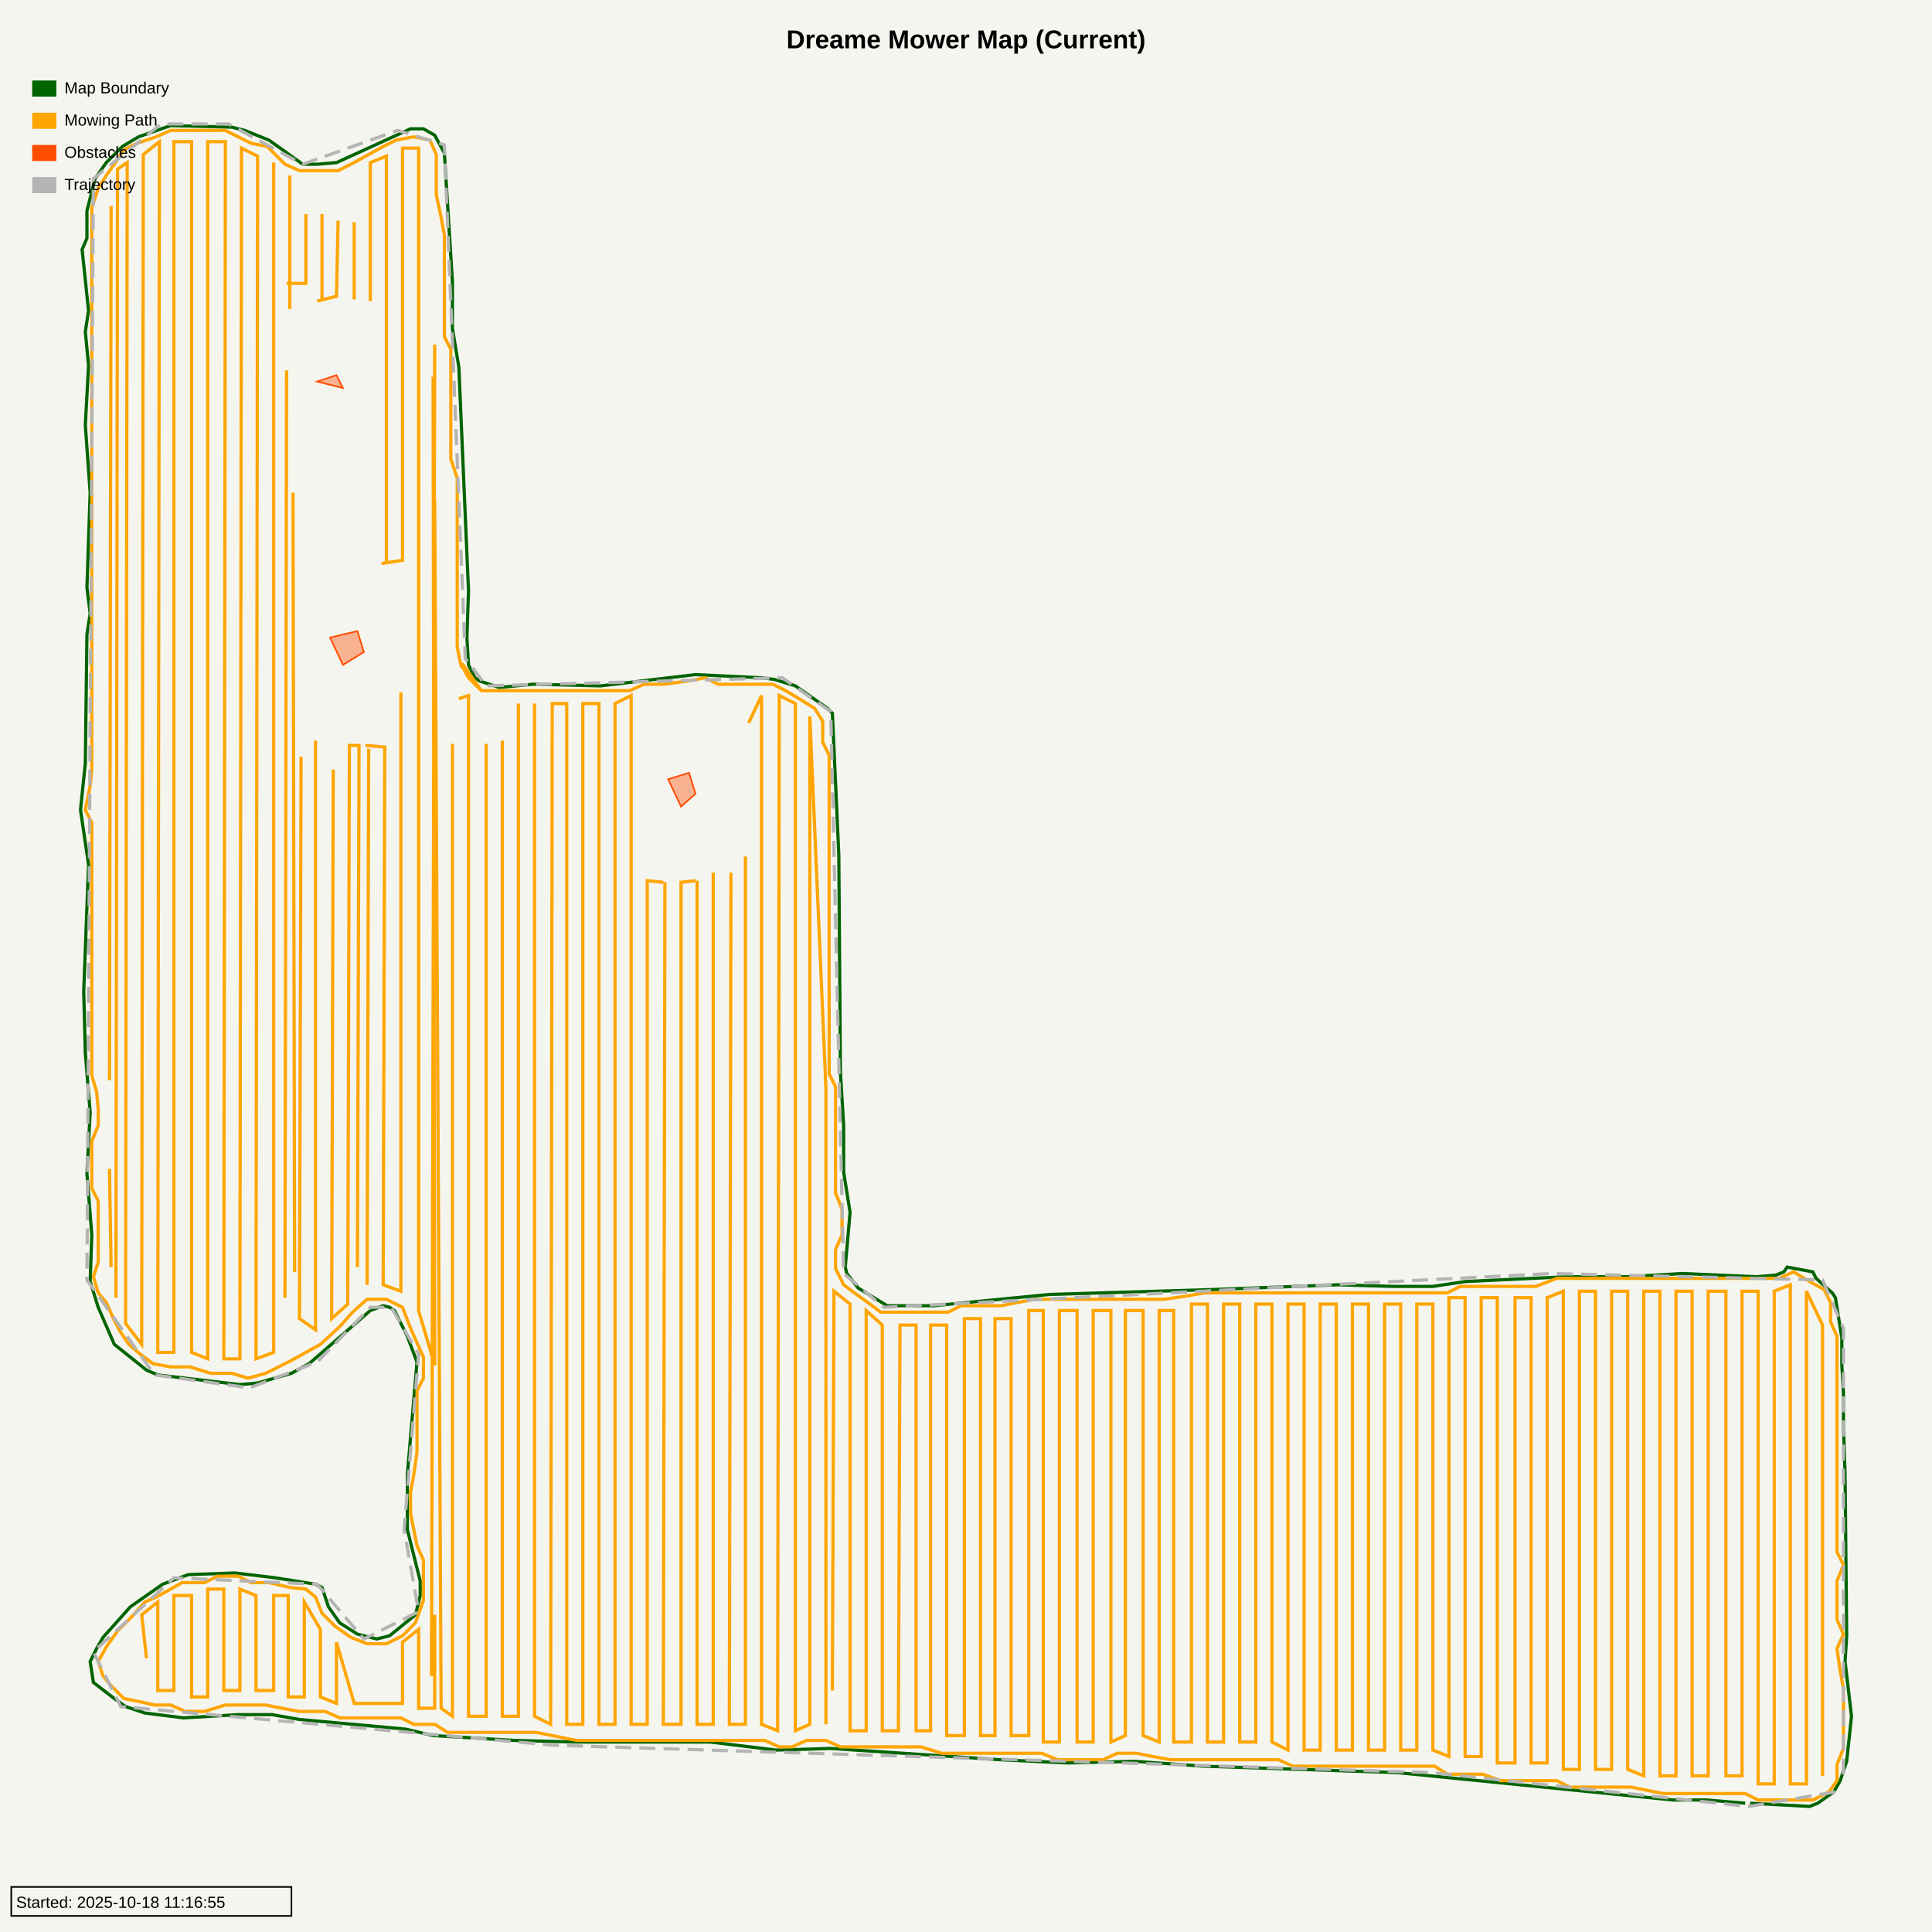
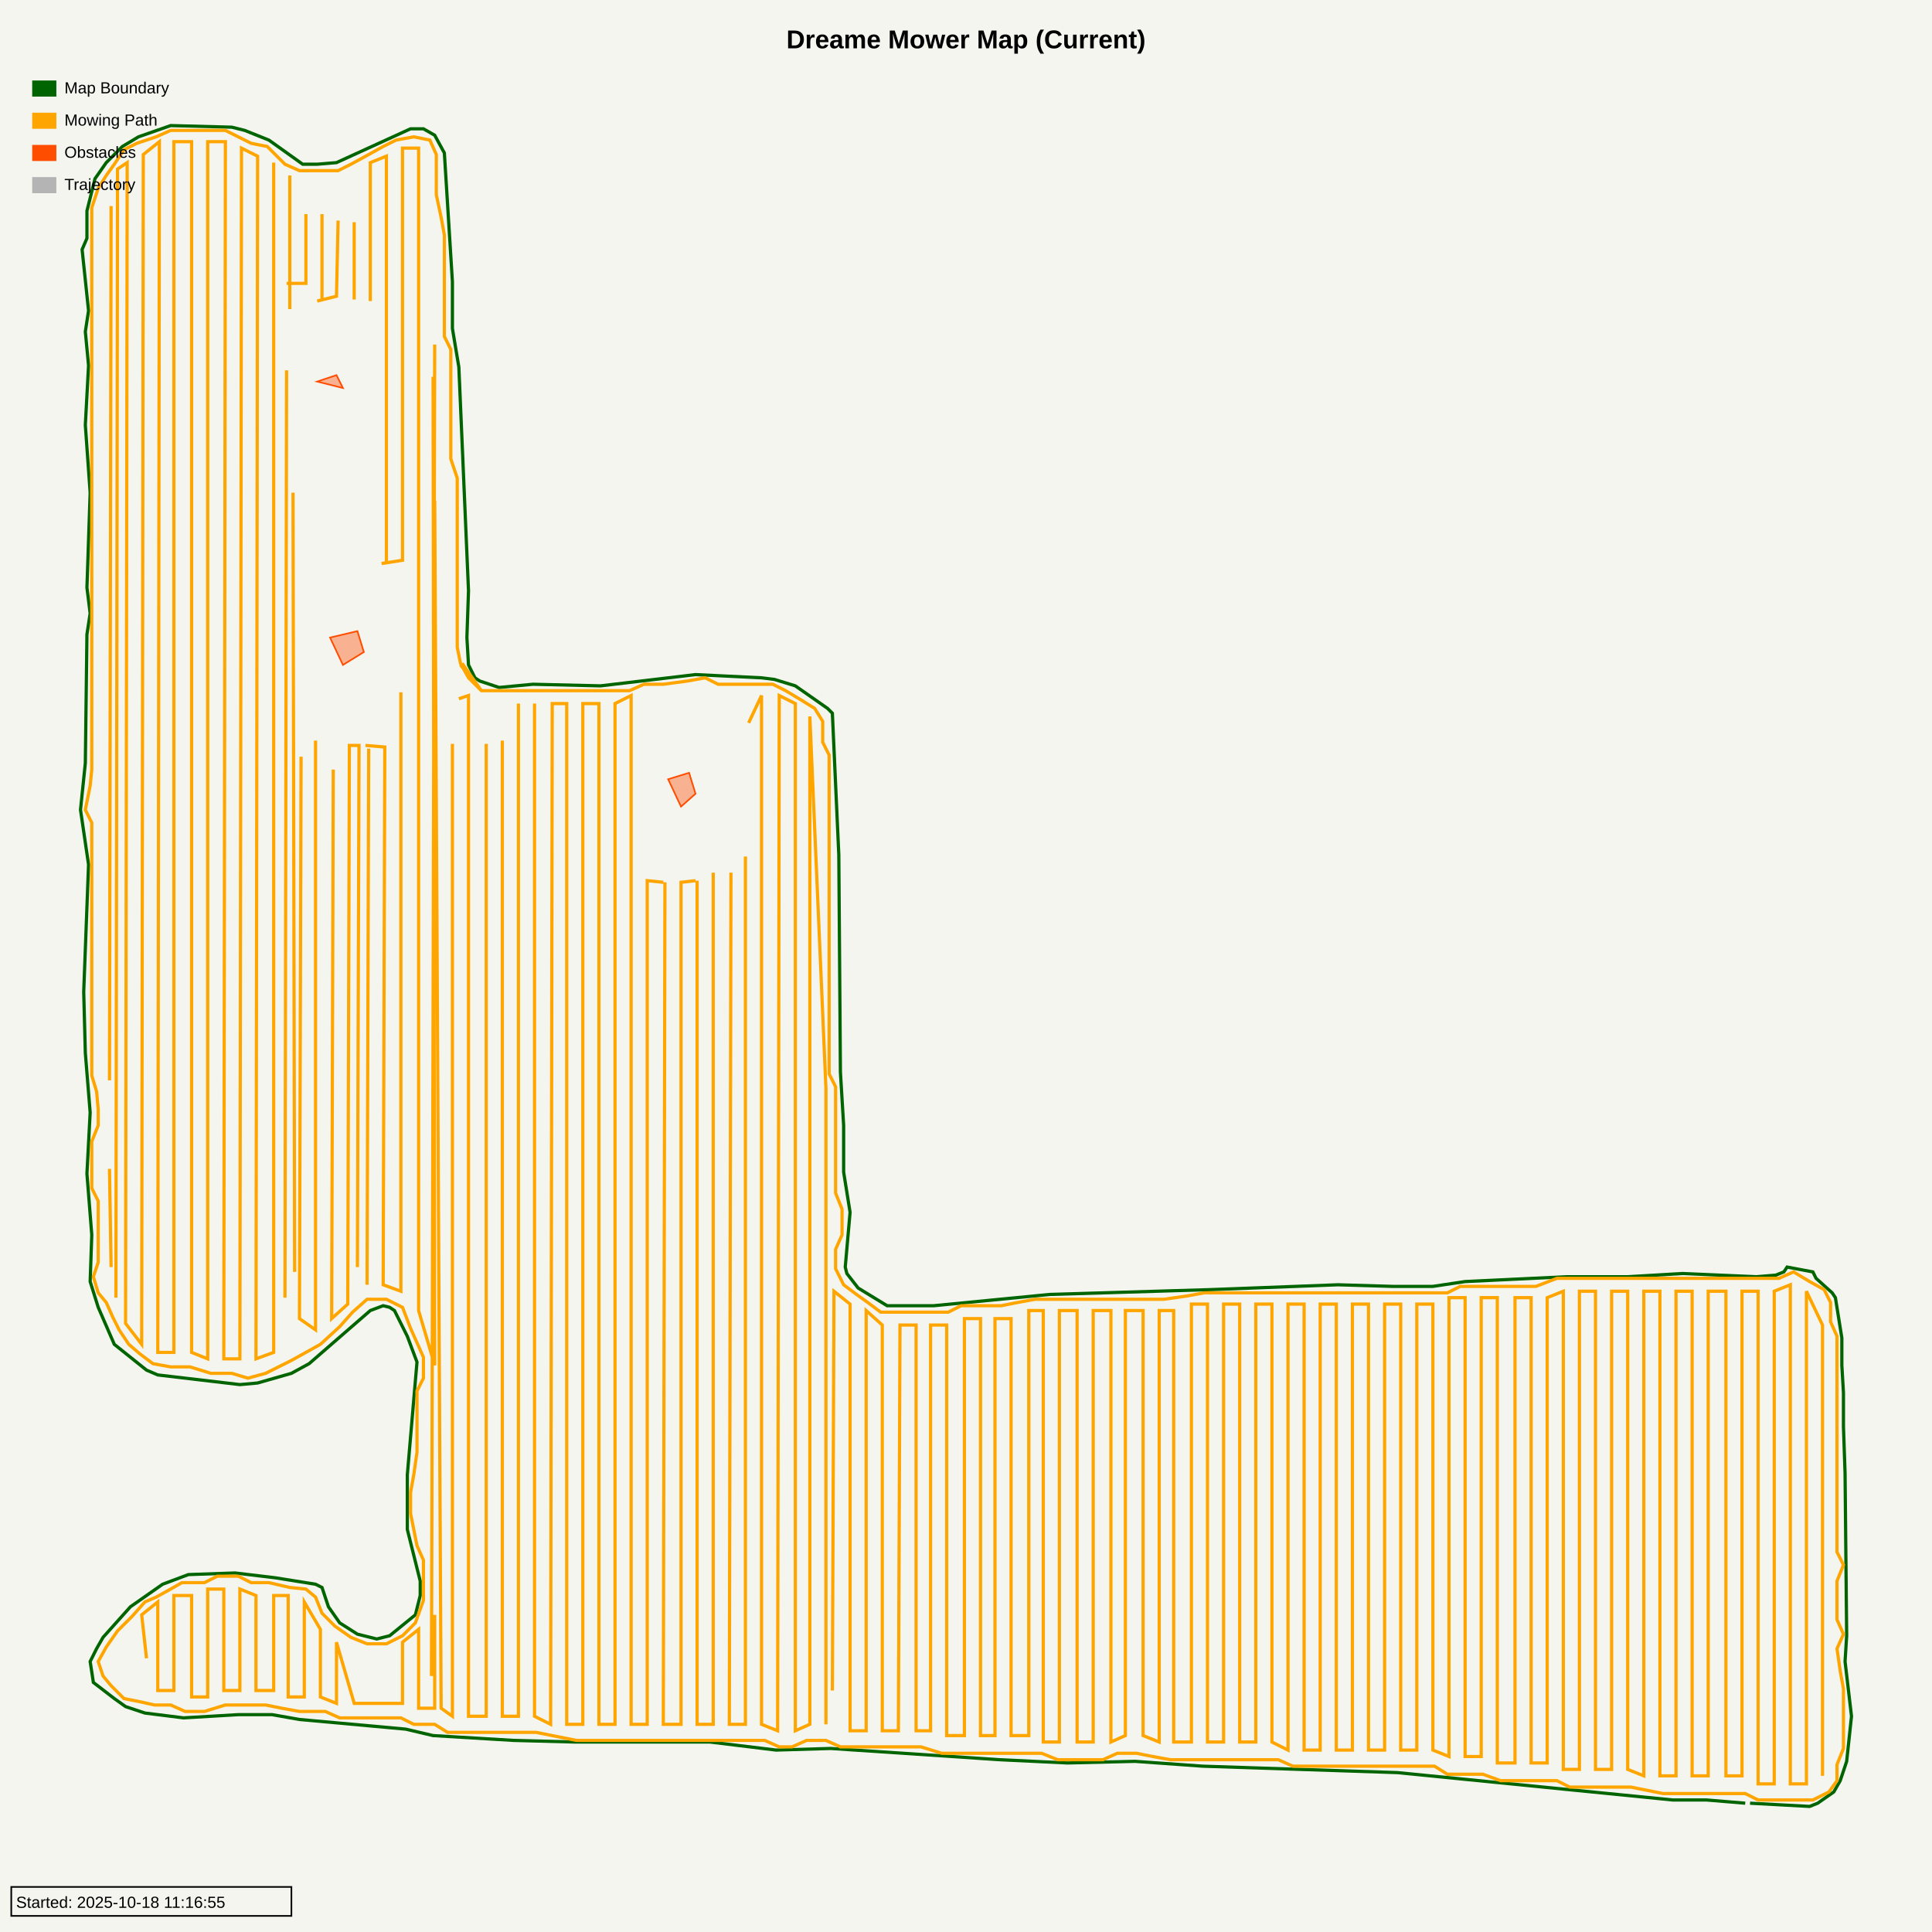
<svg xmlns="http://www.w3.org/2000/svg" width="1200" height="1200" viewBox="0 0 1200 1200">
  <rect width="100%" height="100%" fill="#f5f5f0" />
  <g transform="rotate(90, 600, 600)">
    <path d="M 1120 113 L 1122 76 L 1120 71 L 1113 61 L 1106 57 L 1094 53 L 1066 50 L 1032 54 L 1016 53 L 915 54 L 886 55 L 865 55 L 848 56 L 831 56 L 806 60 L 803 62 L 794 72 L 790 74 L 787 90 L 790 92 L 792 97 L 793 109 L 791 155 L 793 189 L 793 227 L 796 290 L 799 310 L 799 335 L 798 369 L 801 448 L 804 548 L 811 620 L 811 649 L 800 667 L 791 674 L 787 675 L 753 672 L 728 676 L 699 676 L 666 678 L 531 679 L 443 683 L 440 686 L 426 706 L 422 719 L 421 727 L 419 768 L 426 827 L 425 869 L 427 890 L 423 902 L 421 905 L 413 909 L 396 910 L 367 909 L 228 915 L 204 919 L 175 919 L 95 924 L 84 930 L 80 937 L 80 945 L 101 991 L 102 1003 L 102 1012 L 87 1033 L 81 1048 L 79 1056 L 78 1094 L 85 1114 L 91 1124 L 101 1134 L 111 1141 L 131 1146 L 148 1146 L 155 1149 L 193 1145 L 206 1147 L 227 1145 L 264 1147 L 306 1144 L 365 1146 L 381 1144 L 394 1146 L 474 1147 L 503 1150 L 537 1145 L 616 1148 L 654 1147 L 691 1144 L 729 1146 L 767 1143 L 796 1144 L 812 1139 L 835 1129 L 851 1109 L 854 1102 L 860 1051 L 859 1040 L 853 1019 L 847 1008 L 814 970 L 811 962 L 812 958 L 814 955 L 830 947 L 846 941 L 916 947 L 941 947 L 950 947 L 982 939 L 991 939 L 1003 942 L 1016 958 L 1018 966 L 1015 978 L 1008 989 L 998 996 L 986 1000 L 984 1004 L 980 1029 L 977 1054 L 978 1083 L 984 1099 L 998 1119 L 1017 1136 L 1024 1140 L 1032 1144 L 1045 1142 L 1055 1129 L 1060 1122 L 1064 1110 L 1067 1086 L 1065 1052 L 1065 1031 L 1068 1014 L 1074 948 L 1078 931 L 1081 881 L 1082 843 L 1082 759 L 1087 718 L 1086 684 L 1093 579 L 1095 537 L 1094 495 L 1097 453 L 1101 332 L 1118 161 L 1118 140 L 1120 116" stroke="#006400" stroke-width="2" fill="none" />
    <path d="M 1103 68 L 823 68 L 802 78 L 1108 78 L 1108 88 L 798 88 L 802 98 L 1108 98 L 1108 108 L 802 108 L 802 118 L 1103 118 L 1103 128 L 802 128 L 802 139 L 1103 139 L 1103 149 L 802 149 L 802 159 L 1103 159 L 1103 169 L 802 169 L 802 179 L 1103 179 L 1099 189 L 802 189 L 802 199 L 1099 199 L 1099 209 L 802 209 L 802 219 L 1099 219 L 1099 229 L 802 229 L 806 239 L 1095 239 L 1095 249 L 806 249 L 806 259 L 1095 259 L 1095 270 L 806 270 L 806 280 L 1091 280 L 1091 290 L 806 290 L 806 300 L 1091 300 L 1087 310 L 810 310 L 810 320 L 1087 320 L 1087 330 L 810 330 L 810 340 L 1087 340 L 1087 350 L 810 350 L 810 360 L 1087 360 L 1087 370 L 810 370 L 810 380 L 1087 380 L 1087 390 L 810 390 L 810 400 L 1087 400 L 1082 410 L 810 410 L 810 420 L 1082 420 L 1082 430 L 810 430 L 810 440 L 1082 440 L 1082 450 L 810 450 L 810 460 L 1082 460 L 1082 471 L 814 471 L 814 480 L 1082 480 L 1078 490 L 814 490 L 814 501 L 1078 501 L 1082 510 L 814 510 L 814 521 L 1082 521 L 1082 531 L 814 531 L 814 542 L 1082 542 L 1082 552 L 814 552 L 814 561 L 1078 561 L 1078 572 L 819 572 L 819 582 L 1078 582 L 1078 591 L 819 591 L 819 601 L 1078 601 L 1078 612 L 823 612 L 823 622 L 1075 622 L 1075 631 L 823 631 L 823 641 L 1075 642 L 1075 652 L 823 652 L 814 662 L 1075 662 L 1075 672 L 810 672 L 802 682 L 1050 683 M 1071 687 L 676 687 L 445 697 L 1071 697 L 1075 706 L 437 706 L 432 716 L 1075 717 L 1071 727 L 432 727 L 449 735 M 532 737 L 1071 737 L 1071 747 L 542 746 M 542 749 M 542 757 L 1071 757 L 1071 767 L 547 767 M 547 768 L 548 777 L 1071 777 L 1071 788 L 548 787 M 548 788 L 547 798 L 1071 798 L 1071 808 L 432 808 L 437 818 L 1071 818 L 1071 828 L 437 828 L 437 838 L 1071 838 L 1071 848 L 437 848 L 437 857 L 1071 858 L 1066 868 L 437 868 L 453 868 M 437 878 L 1066 878 L 1066 888 L 460 888 M 462 888 M 462 898 L 1066 898 L 1066 909 L 432 909 L 434 915 M 462 919 L 1066 919 L 1061 926 L 311 930 M 214 930 L 1041 932 M 1003 930 L 1061 930 L 1061 940 L 1012 940 L 1020 950 L 1058 950 L 1058 980 L 1020 991 L 1058 991 L 1054 1001 L 1012 1001 L 995 1011 L 1054 1011 L 1054 1021 L 991 1021 L 991 1030 L 1050 1030 L 1050 1041 L 991 1041 L 987 1051 L 1050 1051 L 1050 1061 L 987 1061 L 987 1071 L 1054 1071 L 1054 1081 L 991 1081 L 991 1092 L 1050 1092 L 1050 1102 L 995 1102 L 1003 1112 L 1030 1109 M 806 1128 L 105 1127 L 101 1121 L 822 1122 L 835 1112 L 96 1111 L 88 1101 L 840 1102 L 840 1092 L 88 1092 L 88 1081 L 840 1081 L 844 1071 L 88 1071 L 88 1060 L 844 1061 L 844 1051 L 92 1050 L 97 1040 L 844 1041 L 840 1030 L 101 1030 L 118 1030 M 109 1020 L 192 1020 M 176 1022 L 176 1010 L 133 1010 M 133 1012 M 133 1000 L 187 1000 M 187 1003 L 184 991 L 137 990 M 138 992 M 138 980 L 186 980 M 187 970 L 101 970 L 97 960 L 349 960 M 350 963 L 348 950 L 92 950 L 92 940 L 814 940 L 848 930 L 234 931 M 726 1132 L 787 1131 M 671 1132 L 128 1131 M 306 1018 L 790 1017 M 806 1023 L 230 1022 M 470 1013 L 819 1014 L 826 1004 L 460 1004 M 462 1004 M 478 993 L 819 994 L 810 984 L 464 983 M 463 984 L 463 977 L 787 978 M 798 972 L 465 971 M 463 973 L 464 961 L 798 962 L 802 951 L 430 951 M 429 901 L 429 888 L 429 876 L 429 863 L 429 851 L 429 834 L 429 821 L 429 809 L 425 800 L 425 788 L 423 773 L 421 762 L 425 754 L 425 742 L 425 731 L 425 720 L 429 712 L 435 702 L 440 694 L 448 689 L 461 689 L 469 685 L 482 685 L 499 685 L 511 685 L 524 685 L 537 685 L 549 685 L 562 685 L 574 685 L 587 685 L 604 685 L 616 685 L 629 685 L 641 685 L 654 685 L 667 685 L 675 681 L 688 681 L 704 681 L 717 681 L 730 681 L 741 681 L 751 677 L 767 677 L 776 681 L 788 681 L 798 676 L 804 668 L 809 661 L 815 653 L 815 641 L 815 624 L 815 611 L 811 603 L 811 590 L 811 578 L 809 568 L 807 557 L 807 544 L 807 527 L 807 515 L 807 502 L 807 490 L 807 477 L 805 463 L 803 452 L 803 439 L 803 427 L 803 418 L 803 406 L 803 393 L 803 380 L 803 368 L 803 356 L 803 348 L 803 335 L 803 322 L 803 314 L 803 301 L 799 293 L 799 281 L 799 270 L 799 258 L 799 246 L 794 233 L 794 222 L 794 209 L 794 197 L 794 185 L 794 169 L 794 156 L 794 144 L 794 132 L 794 120 L 794 107 L 794 95 L 790 86 L 796 76 L 801 67 L 809 63 L 821 63 L 830 59 L 843 59 L 856 59 L 868 59 L 885 59 L 898 59 L 910 59 L 923 59 L 935 59 L 952 59 L 964 59 L 972 55 L 982 59 L 994 59 L 1006 59 L 1015 55 L 1024 59 L 1038 57 L 1049 55 L 1061 55 L 1074 55 L 1086 55 L 1096 59 L 1106 59 L 1113 64 L 1118 74 L 1118 86 L 1118 97 L 1118 108 L 1114 116 L 1114 132 L 1114 144 L 1114 155 L 1114 167 L 1112 177 L 1110 187 L 1110 198 L 1110 210 L 1110 225 L 1106 233 L 1106 245 L 1106 257 L 1106 268 L 1102 279 L 1102 290 L 1102 301 L 1097 309 L 1097 322 L 1097 333 L 1097 345 L 1097 358 L 1097 374 L 1097 385 L 1097 397 L 1093 406 L 1093 418 L 1093 431 L 1093 443 L 1093 456 L 1093 473 L 1091 484 L 1089 494 L 1089 506 L 1093 515 L 1093 531 L 1093 543 L 1089 553 L 1089 565 L 1089 578 L 1089 590 L 1089 603 L 1089 615 L 1085 628 L 1085 641 L 1085 653 L 1085 666 L 1085 678 L 1081 687 L 1081 699 L 1085 708 L 1085 716 L 1081 725 L 1081 737 L 1081 754 L 1081 767 L 1081 779 L 1081 792 L 1081 804 L 1081 817 L 1081 830 L 1081 842 L 1078 857 L 1076 867 L 1076 880 L 1076 893 L 1076 905 L 1076 922 L 1071 930 L 1071 943 L 1067 951 L 1067 964 L 1067 977 L 1067 989 L 1063 998 L 1063 1014 L 1061 1025 L 1059 1035 L 1059 1048 L 1059 1060 L 1063 1073 L 1063 1085 L 1059 1094 L 1059 1104 L 1057 1113 L 1055 1123 L 1047 1131 L 1041 1136 L 1032 1139 L 1023 1134 L 1013 1127 L 1004 1118 L 995 1110 L 992 1103 L 987 1094 L 983 1087 L 983 1073 L 979 1065 L 979 1052 L 983 1044 L 983 1033 L 986 1020 L 987 1010 L 992 1004 L 1002 1000 L 1010 992 L 1017 982 L 1021 972 L 1021 960 L 1016 950 L 1008 942 L 994 937 L 982 937 L 969 937 L 960 941 L 950 943 L 940 945 L 927 945 L 916 943 L 902 941 L 889 941 L 877 941 L 864 941 L 856 937 L 843 937 L 834 941 L 825 945 L 812 950 L 807 960 L 807 972 L 815 981 L 824 989 L 835 1001 L 840 1010 L 845 1019 L 849 1027 L 853 1035 L 856 1046 L 853 1056 L 853 1069 L 849 1082 L 849 1094 L 847 1105 L 841 1113 L 835 1120 L 826 1126 L 818 1130 L 809 1134 L 803 1139 L 793 1142 L 784 1139 L 772 1139 L 759 1139 L 746 1139 L 738 1143 L 721 1143 L 709 1143 L 699 1139 L 689 1139 L 678 1140 L 668 1143 L 655 1143 L 642 1143 L 626 1143 L 614 1143 L 602 1143 L 589 1143 L 577 1143 L 565 1143 L 552 1143 L 541 1143 L 524 1143 L 511 1143 L 503 1147 L 488 1144 L 478 1143 L 465 1143 L 453 1143 L 440 1143 L 427 1143 L 415 1143 L 402 1143 L 385 1143 L 373 1143 L 360 1143 L 348 1143 L 335 1143 L 318 1143 L 306 1143 L 293 1143 L 280 1143 L 268 1143 L 255 1143 L 243 1143 L 230 1143 L 213 1143 L 201 1143 L 188 1143 L 175 1143 L 163 1143 L 154 1143 L 142 1143 L 129 1143 L 117 1139 L 109 1134 L 102 1129 L 93 1123 L 89 1115 L 85 1103 L 81 1094 L 81 1082 L 81 1071 L 81 1060 L 85 1052 L 89 1044 L 91 1034 L 102 1023 L 106 1014 L 106 1002 L 106 990 L 102 982 L 96 971 L 91 962 L 87 954 L 85 943 L 87 933 L 96 929 L 108 929 L 121 929 L 135 926 L 146 924 L 159 924 L 171 924 L 184 924 L 196 924 L 209 924 L 217 920 L 234 920 L 247 920 L 259 920 L 272 920 L 285 920 L 297 916 L 310 916 L 322 916 L 335 916 L 348 916 L 360 916 L 373 916 L 385 916 L 402 916 L 412 914 L 421 909 L 429 901 L 413 914 M 421 909 L 429 901 L 429 888 L 429 876 L 429 863 L 429 851 L 429 834 L 429 821 L 429 809 L 425 800 L 425 788 L 423 773 L 421 762 L 425 754 L 425 742 L 425 731 L 425 720 L 429 712 L 435 702 L 440 694 L 448 689 L 461 689 L 469 685 L 482 685 L 499 685 L 511 685 L 524 685 L 537 685 L 549 685 L 562 685 L 574 685 L 587 685 L 604 685 L 616 685 L 629 685 L 641 685 L 654 685 L 667 685 L 675 681 L 688 681 L 704 681 L 717 681 L 730 681 L 741 681 L 751 677 L 767 677 L 776 681 L 788 681 L 798 676 L 804 668 L 809 661 L 815 653 L 815 641 L 815 624 L 815 611 L 811 603 L 811 590 L 811 578 L 809 568 L 807 557 L 807 544 L 807 527 L 807 515 L 807 502 L 807 490 L 807 477 L 805 463 L 803 452 L 803 439 L 803 427 L 803 418 L 803 406 L 803 393 L 803 380 L 803 368 L 803 356 L 803 348 L 803 335 L 803 322 L 803 314 L 803 301 L 799 293 L 799 281 L 799 270 L 799 258 L 799 246 L 794 233 L 794 222 L 794 209 L 794 197 L 794 185 L 794 169 L 794 156 L 794 144 L 794 132 L 794 120 L 794 107 L 794 95 L 790 86 L 796 76 L 801 67 L 809 63 L 821 63 L 830 59 L 843 59 L 856 59 L 868 59 L 885 59 L 898 59 L 910 59 L 923 59 L 935 59 L 952 59 L 964 59 L 972 55 L 982 59 L 994 59 L 1006 59 L 1015 55 L 1024 59 L 1038 57 L 1049 55 L 1061 55 L 1074 55 L 1086 55 L 1096 59 L 1106 59 L 1113 64 L 1118 74 L 1118 86 L 1118 97 L 1118 108 L 1114 116 L 1114 132 L 1114 144 L 1114 155 L 1114 167 L 1112 177 L 1110 187 L 1110 198 L 1110 210 L 1110 225 L 1106 233 L 1106 245 L 1106 257 L 1106 268 L 1102 279 L 1102 290 L 1102 301 L 1097 309 L 1097 322 L 1097 333 L 1097 345 L 1097 358 L 1097 374 L 1097 385 L 1097 397 L 1093 406 L 1093 418 L 1093 431 L 1093 443 L 1093 456 L 1093 473 L 1091 484 L 1089 494 L 1089 506 L 1093 515 L 1093 531 L 1093 543 L 1089 553 L 1089 565 L 1089 578 L 1089 590 L 1089 603 L 1089 615 L 1085 628 L 1085 641 L 1085 653 L 1085 666 L 1085 678 L 1081 687 L 1081 699 L 1085 708 L 1085 716 L 1081 725 L 1081 737 L 1081 754 L 1081 767 L 1081 779 L 1081 792 L 1081 804 L 1081 817 L 1081 830 L 1081 842 L 1078 857 L 1076 867 L 1076 880 L 1076 893 L 1076 905 L 1076 922 L 1071 930 L 1071 943 L 1067 951 L 1067 964 L 1067 977 L 1067 989 L 1063 998 L 1063 1014 L 1061 1025 L 1059 1035 L 1059 1048 L 1059 1060 L 1063 1073 L 1063 1085 L 1059 1094 L 1059 1104 L 1057 1113 L 1055 1123 L 1047 1131 L 1041 1136 L 1032 1139 L 1023 1134 L 1013 1127 L 1004 1118 L 995 1110 L 992 1103 L 987 1094 L 983 1087 L 983 1073 L 979 1065 L 979 1052 L 983 1044 L 983 1033 L 986 1020 L 987 1010 L 992 1004 L 1002 1000 L 1010 992 L 1017 982 L 1021 972 L 1021 960 L 1016 950 L 1008 942 L 994 937 L 982 937 L 969 937 L 960 941 L 950 943 L 940 945 L 927 945 L 916 943 L 902 941 L 889 941 L 877 941 L 864 941 L 856 937 L 843 937 L 834 941 L 825 945 L 812 950 L 807 960 L 807 972 L 815 981 L 824 989 L 835 1001 L 840 1010 L 845 1019 L 849 1027 L 853 1035 L 856 1046 L 853 1056 L 853 1069 L 849 1082 L 849 1094 L 847 1105 L 841 1113 L 835 1120 L 826 1126 L 818 1130 L 809 1134 L 803 1139 L 793 1142 L 784 1139 L 772 1139 L 759 1139 L 746 1139 L 738 1143 L 721 1143 L 709 1143 L 699 1139 L 689 1139 L 678 1140 L 668 1143 L 655 1143 L 642 1143 L 626 1143 L 614 1143 L 602 1143 L 589 1143 L 577 1143 L 565 1143 L 552 1143 L 541 1143 L 524 1143 L 511 1143 L 503 1147 L 488 1144 L 478 1143 L 465 1143 L 453 1143 L 440 1143 L 427 1143 L 415 1143 L 402 1143 L 385 1143 L 373 1143 L 360 1143 L 348 1143 L 335 1143 L 318 1143 L 306 1143 L 293 1143 L 280 1143 L 268 1143 L 255 1143 L 243 1143 L 230 1143 L 213 1143 L 201 1143 L 188 1143 L 175 1143 L 163 1143 L 154 1143 L 142 1143 L 129 1143 L 117 1139 L 109 1134 L 102 1129 L 93 1123 L 89 1115 L 85 1103 L 81 1094 L 81 1082 L 81 1071 L 81 1060 L 85 1052 L 89 1044 L 91 1034 L 102 1023 L 106 1014 L 106 1002 L 106 990 L 102 982 L 96 971 L 91 962 L 87 954 L 85 943 L 87 933 L 96 929 L 108 929 L 121 929 L 135 926 L 146 924 L 159 924 L 171 924 L 184 924 L 196 924 L 209 924 L 217 920 L 234 920 L 247 920 L 259 920 L 272 920 L 285 920 L 297 916 L 310 916 L 322 916 L 335 916 L 348 916 L 360 916 L 373 916 L 385 916 L 402 916 L 412 914 L 421 909 L 429 901 L 412 913" stroke="#ffa500" stroke-width="2" fill="none" />
    <polygon points="484,785 480,772 493,768 501,777" fill="#ff4d0065" stroke="#ff4d00" />
    <polygon points="396,995 392,978 405,974 413,987" fill="#ff4d0065" stroke="#ff4d00" />
    <polygon points="237,1003 233,991 241,987" fill="#ff4d0065" stroke="#ff4d00" />
-     <path d="M 1113 60 L 1122 114 L 1101 311 L 1084 856 L 1060 1125 L 1026 1142 L 980 1092 L 984 1003 L 1018 974 L 1001 940 L 950 949 L 841 940 L 812 957 L 812 970 L 846 1003 L 862 1045 L 854 1104 L 795 1146 L 111 1142 L 77 1100 L 77 1058 L 102 1012 L 81 953 L 90 924 L 409 911 L 426 898 L 421 714 L 442 684 L 791 676 L 812 651 L 791 236 L 795 68 L 825 55 L 1105 55" stroke="#b4b4b4" stroke-width="2" stroke-dasharray="10,5" fill="none" />
  </g>
  <text x="600" y="30" font-family="Arial, sans-serif" font-size="16" font-weight="bold" fill="#000000" text-anchor="middle">Dreame Mower Map (Current)</text>
  <rect x="20" y="50" width="15" height="10" fill="#006400" />
  <text x="40" y="58" font-family="Arial, sans-serif" font-size="10" fill="#000000">Map Boundary</text>
  <rect x="20" y="70" width="15" height="10" fill="#ffa500" />
  <text x="40" y="78" font-family="Arial, sans-serif" font-size="10" fill="#000000">Mowing Path</text>
  <rect x="20" y="90" width="15" height="10" fill="#ff4d00" />
  <text x="40" y="98" font-family="Arial, sans-serif" font-size="10" fill="#000000">Obstacles</text>
  <rect x="20" y="110" width="15" height="10" fill="#b4b4b4" />
  <text x="40" y="118" font-family="Arial, sans-serif" font-size="10" fill="#000000">Trajectory</text>
  <g>
    <rect x="7" y="1172" width="174.0" height="18" fill="#f5f5f0" stroke="#000000" />
    <text x="10" y="1185" font-family="Arial, sans-serif" font-size="10" fill="#000000">Started: 2025-10-18 11:16:55</text>
  </g>
</svg>
